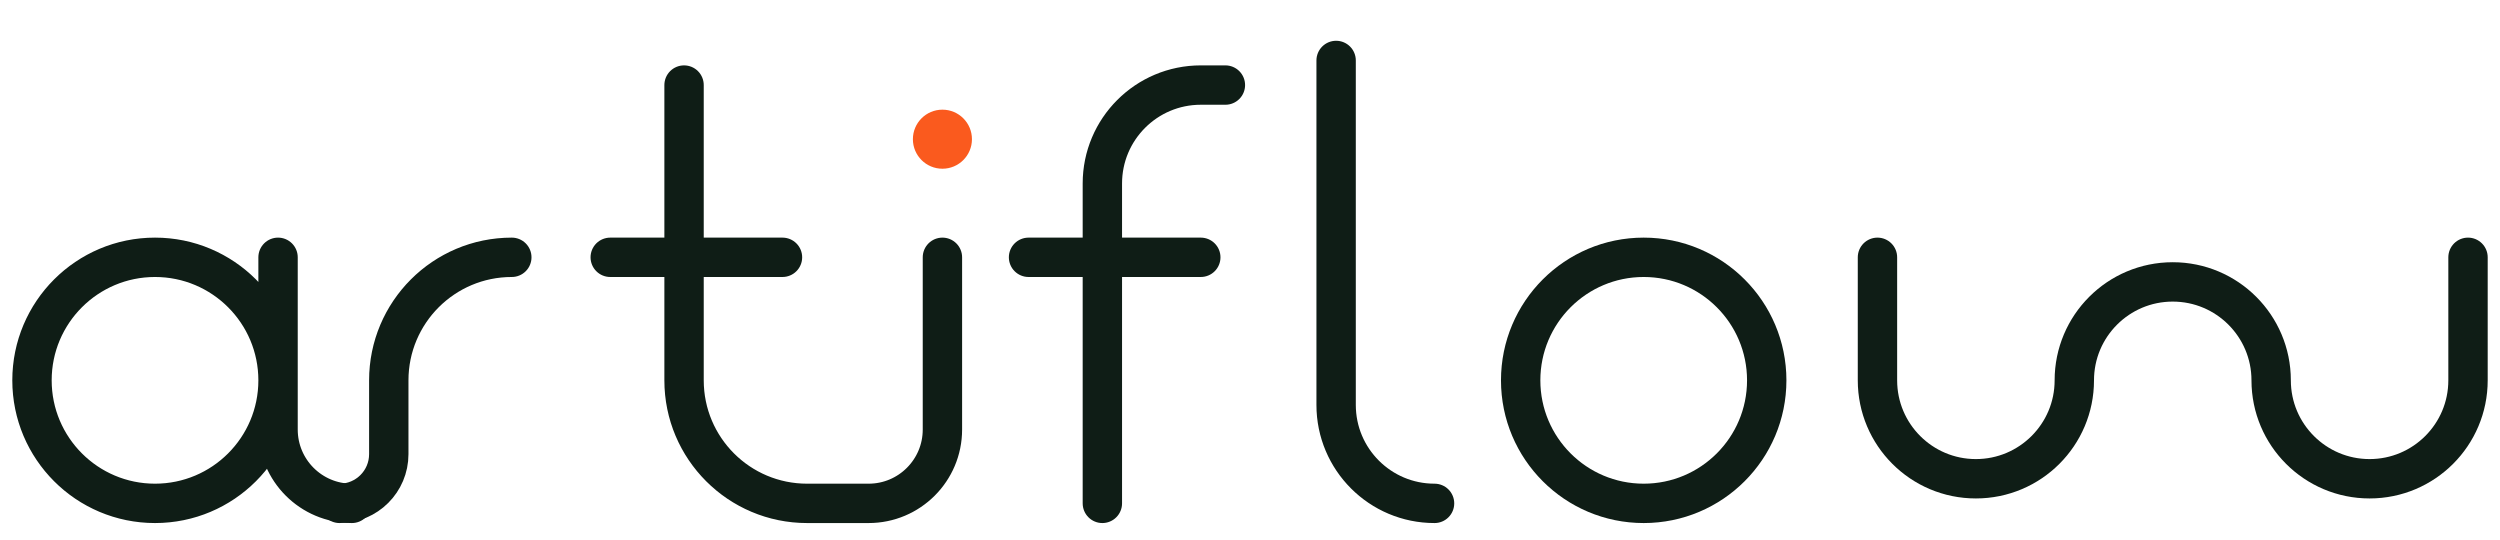
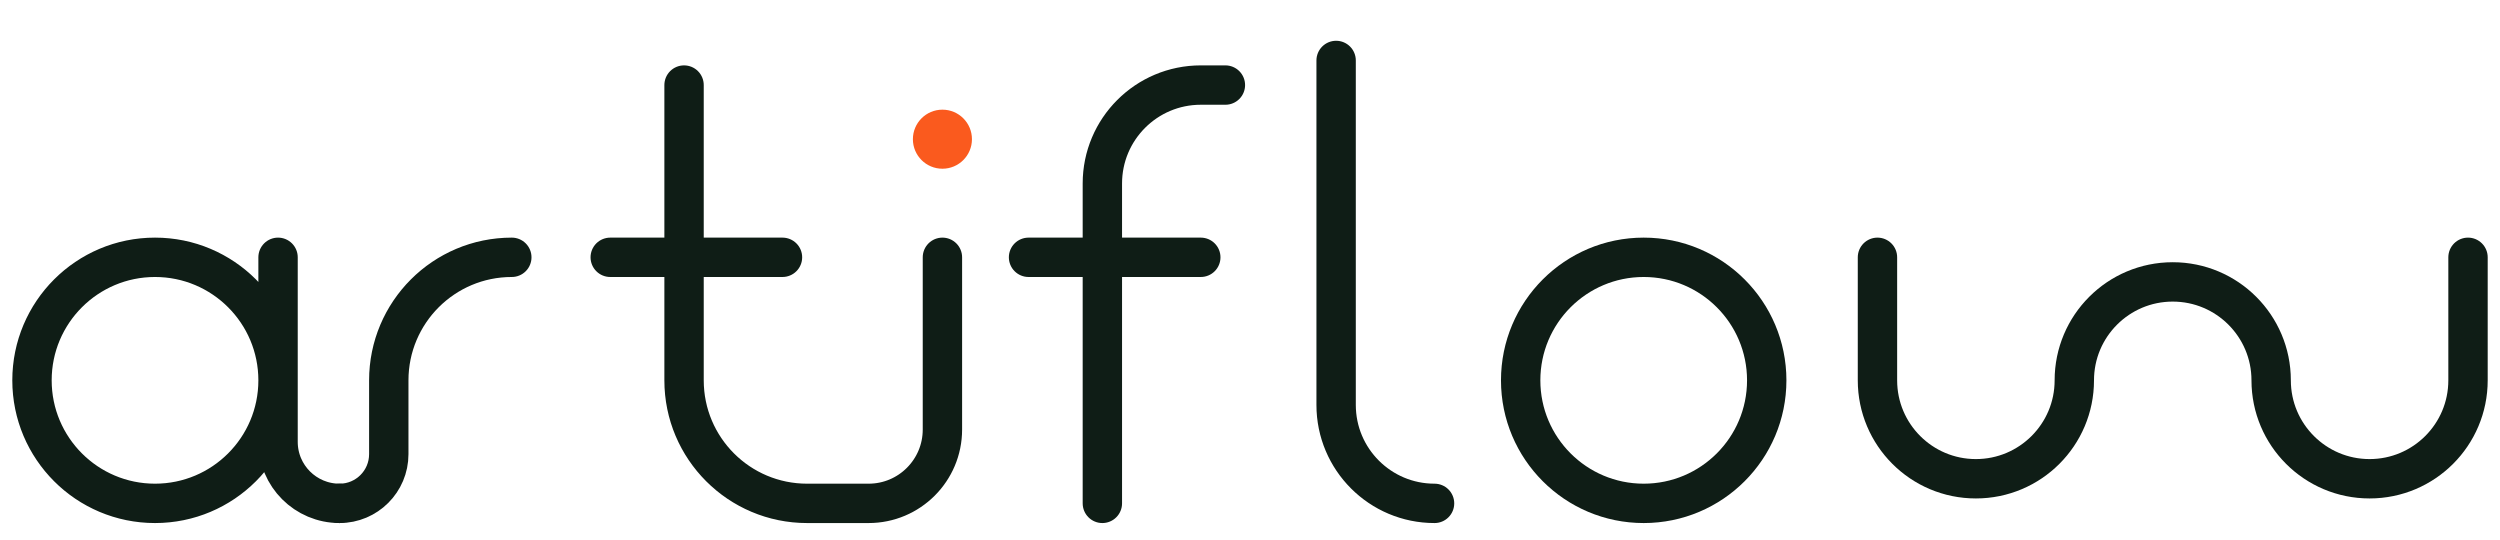
<svg xmlns="http://www.w3.org/2000/svg" viewBox="-1.3 -0.3 101.6 21.6" width="102" height="22" role="img" aria-label="artiflow">
  <g fill="none" stroke="#0f1d16" stroke-width="1.6" stroke-linecap="round" stroke-linejoin="round">
-     <path d="M0 15 A5 5 0 0 1 10 15 A5 5 0 0 1 0 15 M10 10 V17 A3 3 0 0 0 13 20" />
+     <path d="M0 15 A5 5 0 0 1 10 15 A5 5 0 0 1 0 15 M10 10 V17.5 A2.5 2.5 0 0 0 12.5 20" />
    <path transform="translate(14.5 0)" d="M-2 20 A2 2 0 0 0 0 18 V15 A5 5 0 0 1 5 10" />
    <path transform="translate(23.5 0)" d="M3 3 V15 A5 5 0 0 0 8 20 H10.5 A3 3 0 0 0 13.5 17 V10 M0 10 H7" />
    <path transform="translate(40.5 0)" d="M3 20 V7 A4 4 0 0 1 7 3 H8 M0 10 H7" />
    <path transform="translate(53 0)" d="M0 2 V16 A4 4 0 0 0 4 20" />
    <path transform="translate(60.5 0)" d="M0 15 A5 5 0 0 1 10 15 A5 5 0 0 1 0 15" />
    <path transform="translate(75 0)" d="M0 10 V15 A4 4 0 0 0 8 15 A4 4 0 0 1 16 15 A4 4 0 0 0 24 15 V10" />
  </g>
  <circle cx="37" cy="5.2" r="1.2" fill="#fa5a1e" />
</svg>
